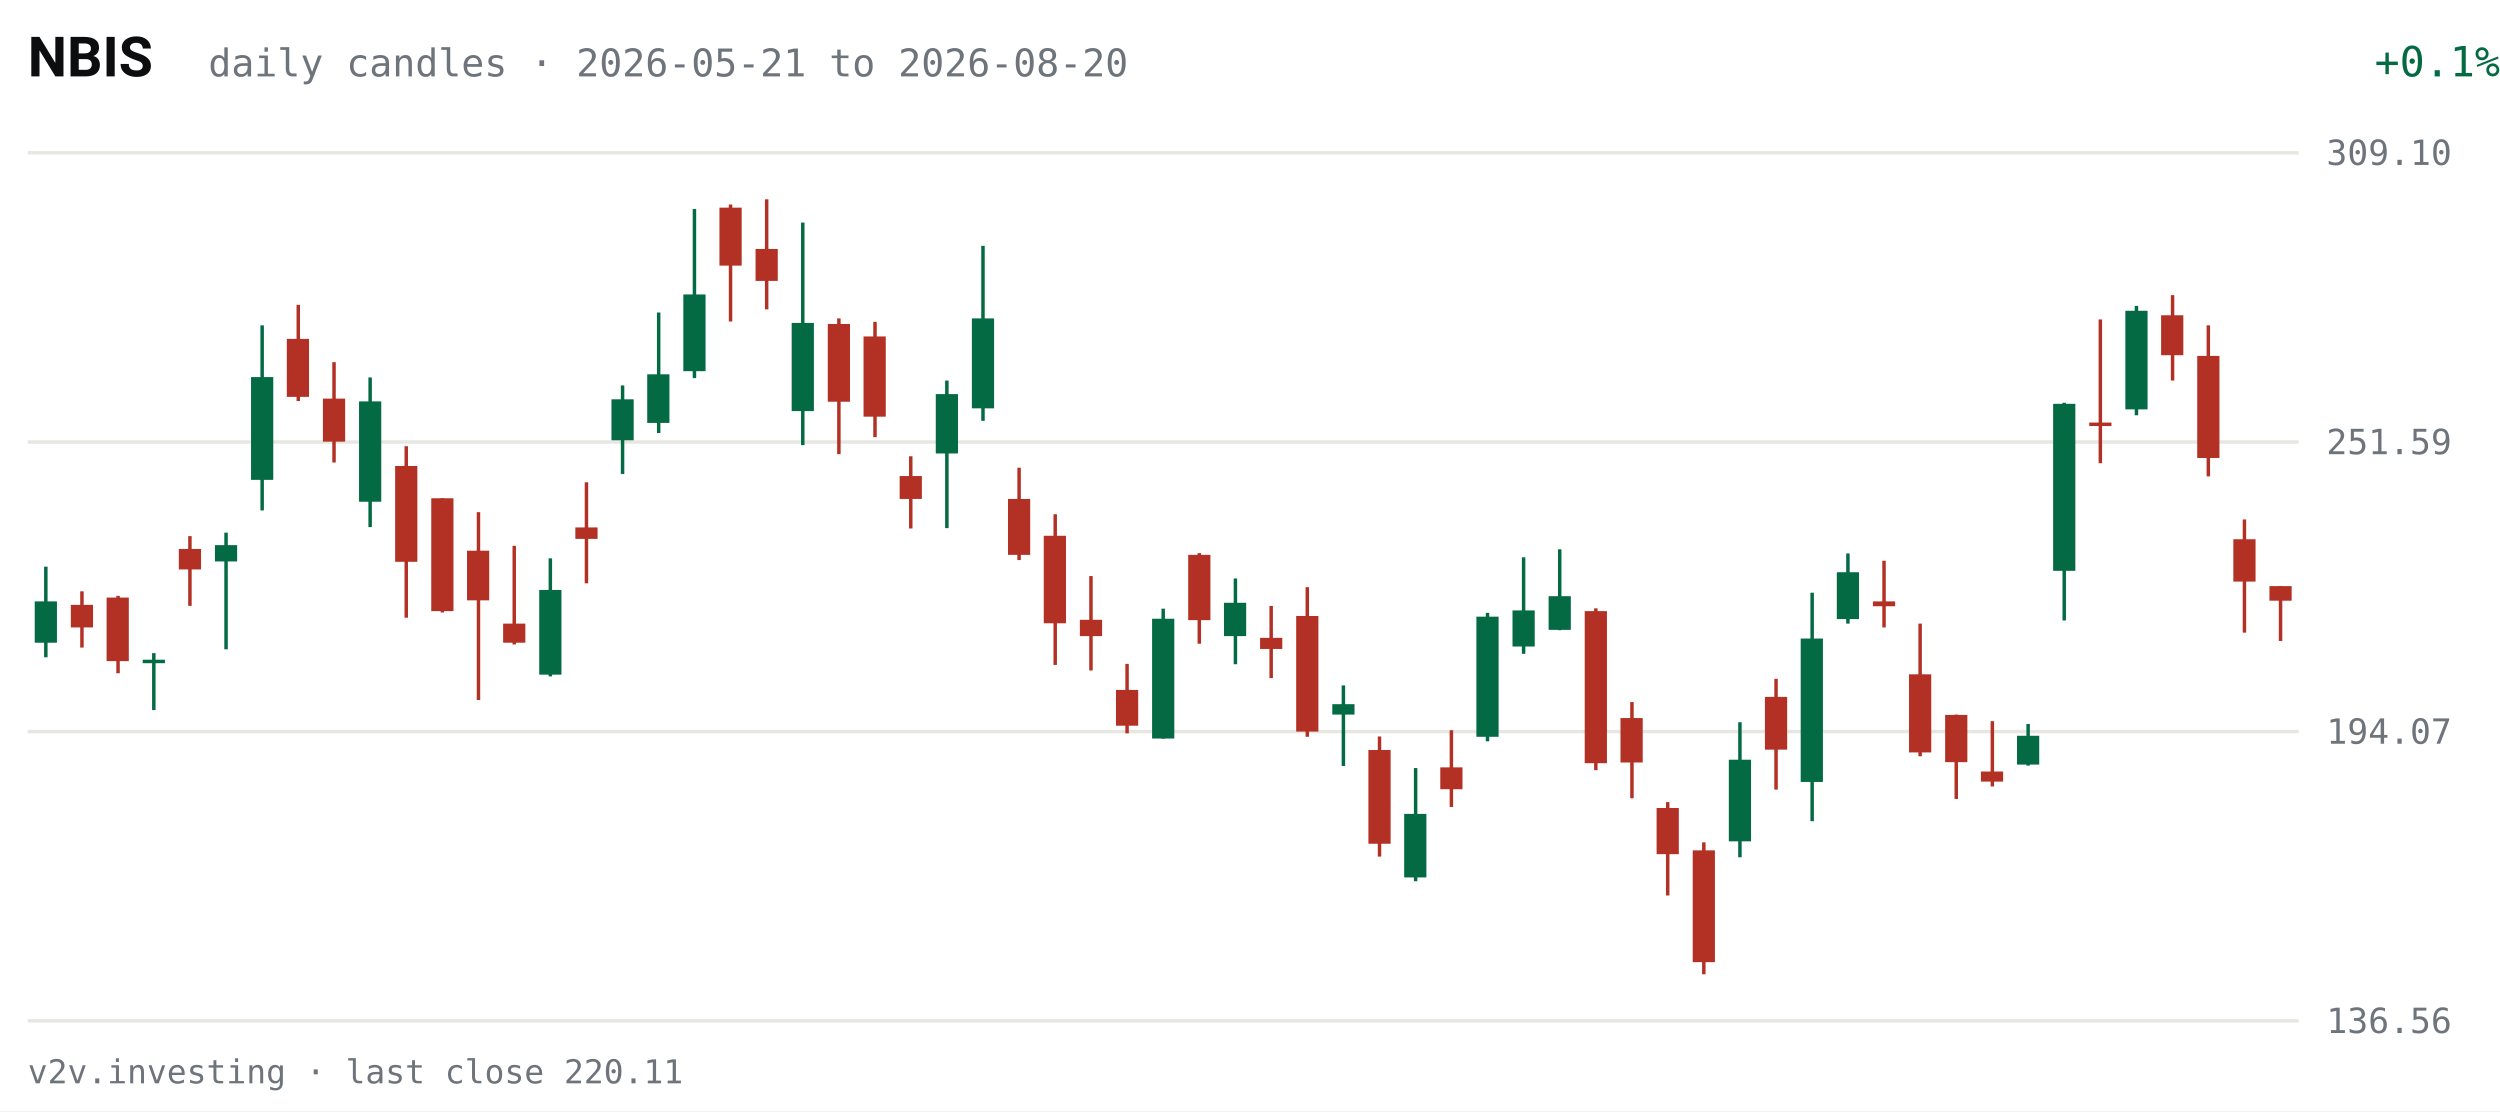
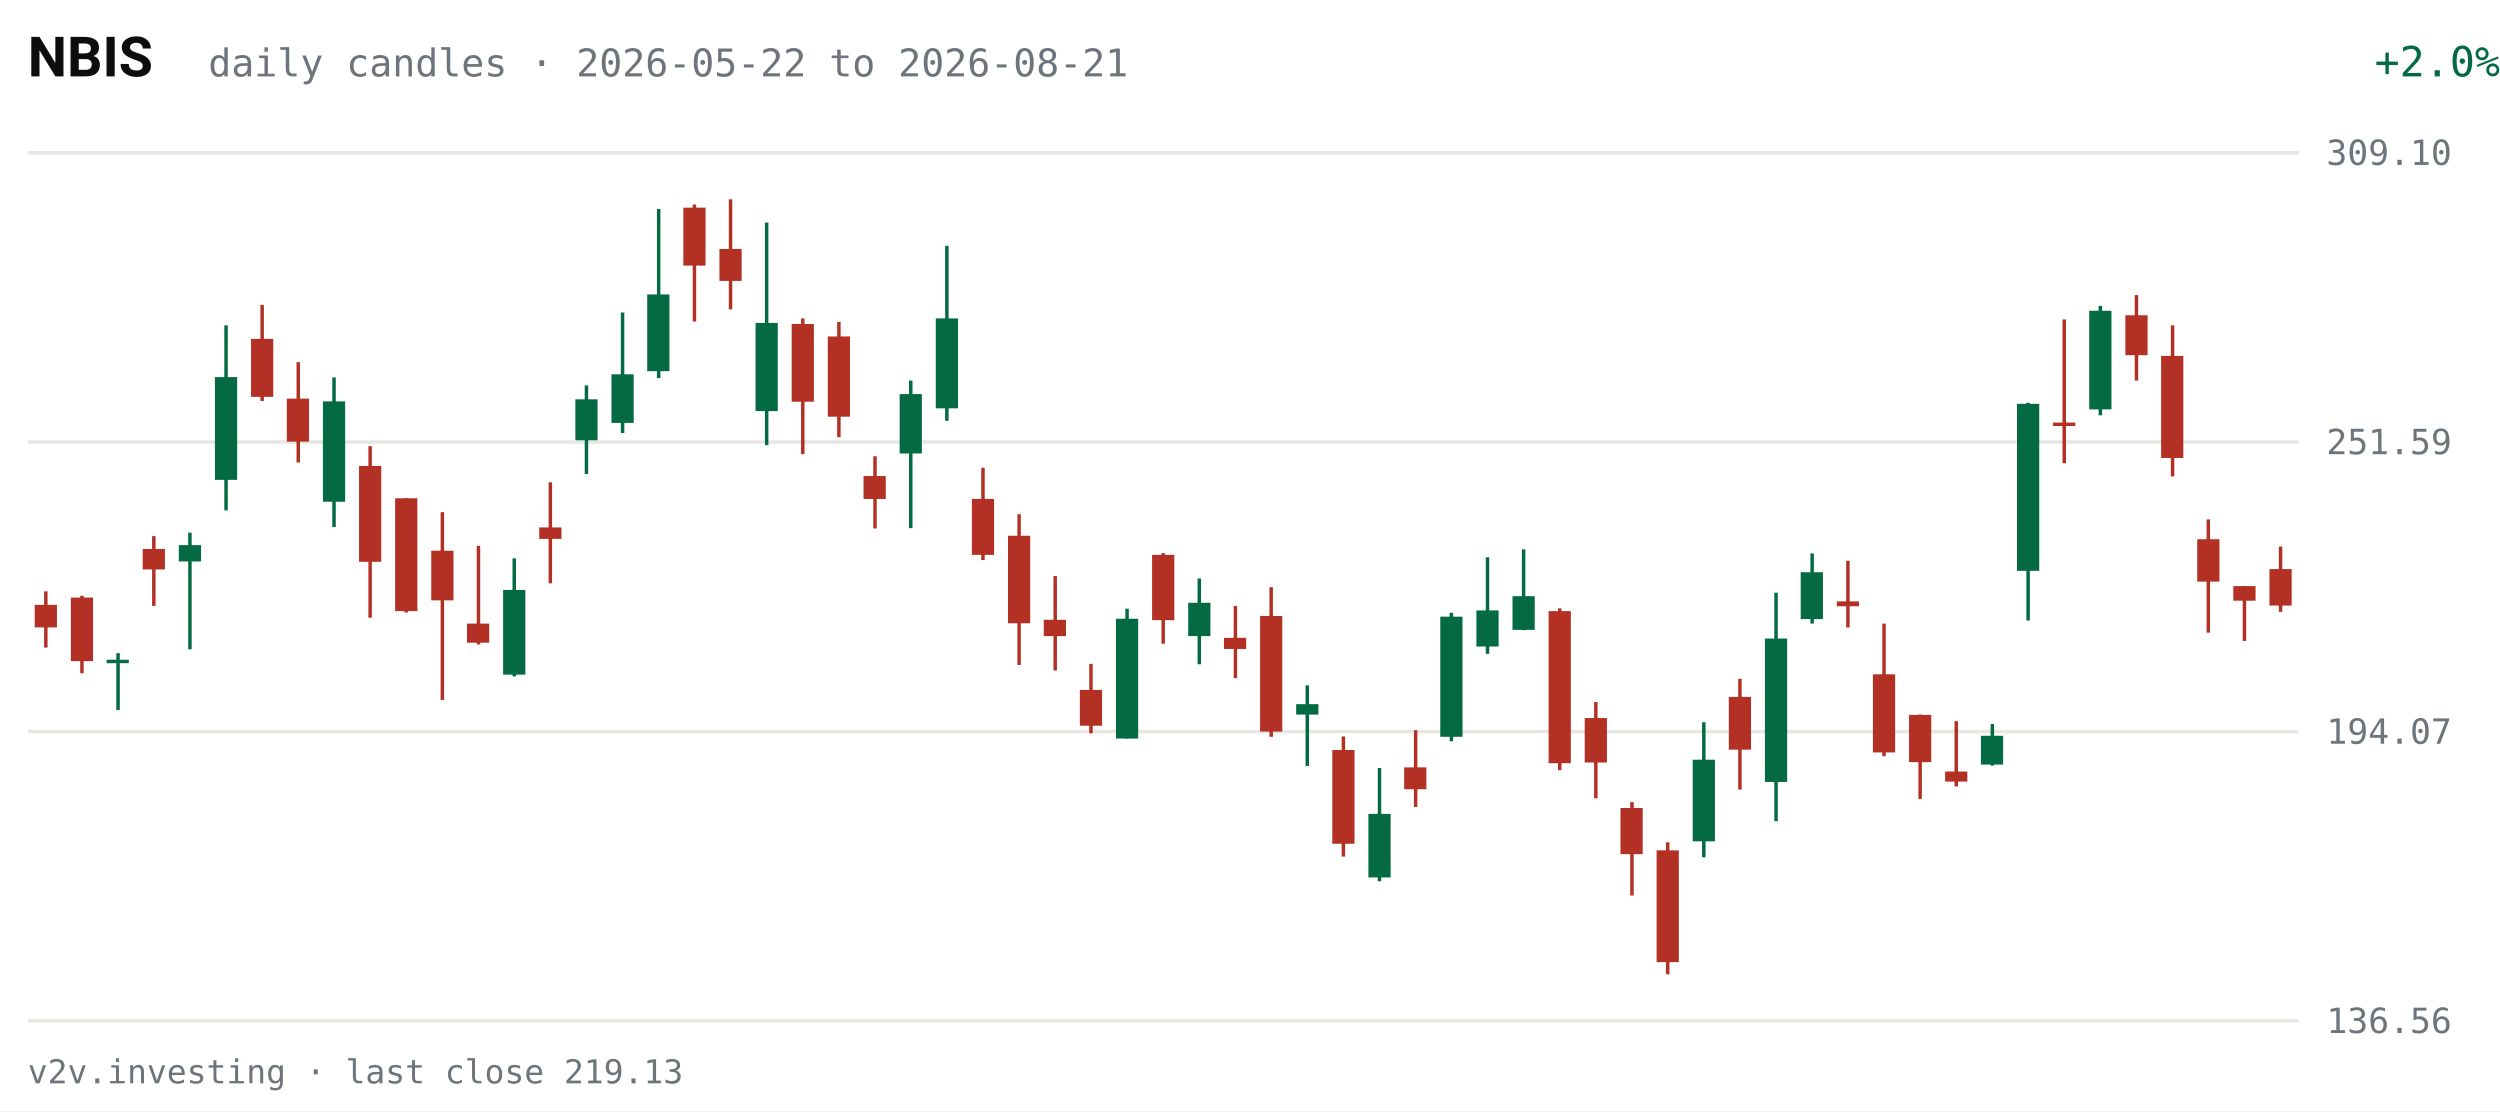
<svg xmlns="http://www.w3.org/2000/svg" viewBox="0 0 720 320" width="720" height="320" role="img" aria-label="NBIS daily candles, last 63 sessions">
  <rect width="720" height="320" fill="#FFFFFF" />
  <text x="8" y="22" fill="#0C0D0E" font-size="16" font-weight="600" font-family="system-ui,-apple-system,Segoe UI,Roboto,sans-serif">NBIS</text>
-   <text x="60" y="22" fill="#6E747B" font-size="11" font-family="ui-monospace,SFMono-Regular,Menlo,Consolas,monospace">daily candles · 2026-05-21 to 2026-08-20</text>
-   <text x="670" y="22" fill="#046A44" font-size="12" text-anchor="end" font-family="ui-monospace,SFMono-Regular,Menlo,Consolas,monospace" transform="translate(50,0)">+0.1%</text>
+   <text x="60" y="22" fill="#6E747B" font-size="11" font-family="ui-monospace,SFMono-Regular,Menlo,Consolas,monospace">daily candles · 2026-05-22 to 2026-08-21</text>
+   <text x="670" y="22" fill="#046A44" font-size="12" text-anchor="end" font-family="ui-monospace,SFMono-Regular,Menlo,Consolas,monospace" transform="translate(50,0)">+2.0%</text>
  <g font-family="ui-monospace,SFMono-Regular,Menlo,Consolas,monospace">
    <line x1="8" y1="294.0" x2="662" y2="294.0" stroke="#E7E6E1" stroke-width="1" />
    <text x="670" y="297.5" fill="#6E747B" font-size="10">136.56</text>
    <line x1="8" y1="210.7" x2="662" y2="210.7" stroke="#E7E6E1" stroke-width="1" />
    <text x="670" y="214.2" fill="#6E747B" font-size="10">194.07</text>
    <line x1="8" y1="127.3" x2="662" y2="127.3" stroke="#E7E6E1" stroke-width="1" />
    <text x="670" y="130.8" fill="#6E747B" font-size="10">251.59</text>
    <line x1="8" y1="44.0" x2="662" y2="44.0" stroke="#E7E6E1" stroke-width="1" />
    <text x="670" y="47.5" fill="#6E747B" font-size="10">309.10</text>
-     <line x1="13.2" y1="163.2" x2="13.2" y2="189.3" stroke="#046A44" stroke-width="1" />
-     <rect x="10.0" y="173.2" width="6.4" height="11.9" fill="#046A44" />
-     <line x1="23.6" y1="170.3" x2="23.6" y2="186.5" stroke="#B33124" stroke-width="1" />
-     <rect x="20.4" y="174.2" width="6.4" height="6.5" fill="#B33124" />
-     <line x1="34.0" y1="171.6" x2="34.0" y2="193.9" stroke="#B33124" stroke-width="1" />
-     <rect x="30.7" y="172.1" width="6.4" height="18.3" fill="#B33124" />
-     <line x1="44.3" y1="188.1" x2="44.3" y2="204.5" stroke="#046A44" stroke-width="1" />
-     <rect x="41.1" y="190.0" width="6.4" height="1.0" fill="#046A44" />
-     <line x1="54.7" y1="154.4" x2="54.7" y2="174.5" stroke="#B33124" stroke-width="1" />
-     <rect x="51.5" y="158.1" width="6.4" height="5.9" fill="#B33124" />
-     <line x1="65.1" y1="153.4" x2="65.1" y2="187.0" stroke="#046A44" stroke-width="1" />
-     <rect x="61.9" y="157.0" width="6.4" height="4.7" fill="#046A44" />
-     <line x1="75.5" y1="93.7" x2="75.5" y2="147.0" stroke="#046A44" stroke-width="1" />
-     <rect x="72.3" y="108.6" width="6.4" height="29.6" fill="#046A44" />
-     <line x1="85.9" y1="87.8" x2="85.9" y2="115.5" stroke="#B33124" stroke-width="1" />
-     <rect x="82.6" y="97.6" width="6.4" height="16.7" fill="#B33124" />
-     <line x1="96.2" y1="104.3" x2="96.2" y2="133.2" stroke="#B33124" stroke-width="1" />
-     <rect x="93.0" y="114.8" width="6.4" height="12.4" fill="#B33124" />
-     <line x1="106.6" y1="108.7" x2="106.6" y2="151.8" stroke="#046A44" stroke-width="1" />
-     <rect x="103.4" y="115.6" width="6.4" height="28.9" fill="#046A44" />
-     <line x1="117.0" y1="128.5" x2="117.0" y2="177.9" stroke="#B33124" stroke-width="1" />
-     <rect x="113.8" y="134.2" width="6.4" height="27.6" fill="#B33124" />
-     <line x1="127.4" y1="143.5" x2="127.4" y2="176.4" stroke="#B33124" stroke-width="1" />
-     <rect x="124.2" y="143.5" width="6.4" height="32.5" fill="#B33124" />
-     <line x1="137.8" y1="147.5" x2="137.8" y2="201.6" stroke="#B33124" stroke-width="1" />
-     <rect x="134.5" y="158.6" width="6.4" height="14.3" fill="#B33124" />
-     <line x1="148.1" y1="157.2" x2="148.1" y2="185.6" stroke="#B33124" stroke-width="1" />
-     <rect x="144.9" y="179.6" width="6.4" height="5.5" fill="#B33124" />
-     <line x1="158.5" y1="160.8" x2="158.5" y2="194.8" stroke="#046A44" stroke-width="1" />
-     <rect x="155.3" y="169.9" width="6.4" height="24.4" fill="#046A44" />
-     <line x1="168.9" y1="138.9" x2="168.9" y2="168.0" stroke="#B33124" stroke-width="1" />
-     <rect x="165.7" y="151.9" width="6.4" height="3.3" fill="#B33124" />
-     <line x1="179.3" y1="111.0" x2="179.3" y2="136.5" stroke="#046A44" stroke-width="1" />
-     <rect x="176.1" y="115.0" width="6.4" height="11.8" fill="#046A44" />
-     <line x1="189.7" y1="90.0" x2="189.7" y2="124.7" stroke="#046A44" stroke-width="1" />
-     <rect x="186.4" y="107.8" width="6.4" height="14.0" fill="#046A44" />
-     <line x1="200.0" y1="60.2" x2="200.0" y2="108.9" stroke="#046A44" stroke-width="1" />
-     <rect x="196.8" y="84.8" width="6.4" height="22.1" fill="#046A44" />
-     <line x1="210.4" y1="58.9" x2="210.4" y2="92.6" stroke="#B33124" stroke-width="1" />
-     <rect x="207.2" y="59.8" width="6.4" height="16.7" fill="#B33124" />
-     <line x1="220.8" y1="57.4" x2="220.8" y2="89.1" stroke="#B33124" stroke-width="1" />
-     <rect x="217.6" y="71.7" width="6.4" height="9.2" fill="#B33124" />
-     <line x1="231.2" y1="64.1" x2="231.2" y2="128.2" stroke="#046A44" stroke-width="1" />
-     <rect x="228.0" y="93.0" width="6.4" height="25.4" fill="#046A44" />
-     <line x1="241.6" y1="91.7" x2="241.6" y2="130.8" stroke="#B33124" stroke-width="1" />
-     <rect x="238.4" y="93.3" width="6.4" height="22.4" fill="#B33124" />
-     <line x1="252.0" y1="92.7" x2="252.0" y2="125.9" stroke="#B33124" stroke-width="1" />
-     <rect x="248.7" y="96.9" width="6.4" height="23.1" fill="#B33124" />
-     <line x1="262.3" y1="131.4" x2="262.3" y2="152.2" stroke="#B33124" stroke-width="1" />
-     <rect x="259.1" y="137.1" width="6.4" height="6.6" fill="#B33124" />
-     <line x1="272.7" y1="109.6" x2="272.7" y2="152.1" stroke="#046A44" stroke-width="1" />
-     <rect x="269.5" y="113.5" width="6.4" height="17.1" fill="#046A44" />
-     <line x1="283.1" y1="70.8" x2="283.1" y2="121.2" stroke="#046A44" stroke-width="1" />
-     <rect x="279.9" y="91.7" width="6.4" height="25.9" fill="#046A44" />
-     <line x1="293.5" y1="134.7" x2="293.5" y2="161.3" stroke="#B33124" stroke-width="1" />
-     <rect x="290.3" y="143.7" width="6.4" height="16.1" fill="#B33124" />
-     <line x1="303.9" y1="148.1" x2="303.9" y2="191.5" stroke="#B33124" stroke-width="1" />
-     <rect x="300.6" y="154.3" width="6.4" height="25.2" fill="#B33124" />
-     <line x1="314.2" y1="165.9" x2="314.2" y2="193.1" stroke="#B33124" stroke-width="1" />
-     <rect x="311.0" y="178.5" width="6.4" height="4.7" fill="#B33124" />
-     <line x1="324.6" y1="191.2" x2="324.6" y2="211.2" stroke="#B33124" stroke-width="1" />
-     <rect x="321.4" y="198.7" width="6.4" height="10.3" fill="#B33124" />
-     <line x1="335.0" y1="175.3" x2="335.0" y2="212.7" stroke="#046A44" stroke-width="1" />
-     <rect x="331.8" y="178.2" width="6.4" height="34.5" fill="#046A44" />
-     <line x1="345.4" y1="159.3" x2="345.4" y2="185.4" stroke="#B33124" stroke-width="1" />
-     <rect x="342.2" y="159.8" width="6.4" height="18.8" fill="#B33124" />
-     <line x1="355.8" y1="166.6" x2="355.8" y2="191.3" stroke="#046A44" stroke-width="1" />
-     <rect x="352.5" y="173.6" width="6.4" height="9.6" fill="#046A44" />
-     <line x1="366.1" y1="174.5" x2="366.1" y2="195.3" stroke="#B33124" stroke-width="1" />
-     <rect x="362.9" y="183.7" width="6.4" height="3.2" fill="#B33124" />
-     <line x1="376.5" y1="169.1" x2="376.5" y2="212.2" stroke="#B33124" stroke-width="1" />
-     <rect x="373.3" y="177.4" width="6.4" height="33.3" fill="#B33124" />
-     <line x1="386.9" y1="197.4" x2="386.9" y2="220.6" stroke="#046A44" stroke-width="1" />
-     <rect x="383.7" y="202.8" width="6.4" height="3.0" fill="#046A44" />
-     <line x1="397.3" y1="212.1" x2="397.3" y2="246.7" stroke="#B33124" stroke-width="1" />
-     <rect x="394.1" y="216.0" width="6.4" height="27.0" fill="#B33124" />
-     <line x1="407.7" y1="221.2" x2="407.7" y2="253.8" stroke="#046A44" stroke-width="1" />
-     <rect x="404.4" y="234.4" width="6.4" height="18.3" fill="#046A44" />
-     <line x1="418.0" y1="210.3" x2="418.0" y2="232.4" stroke="#B33124" stroke-width="1" />
-     <rect x="414.8" y="221.0" width="6.4" height="6.3" fill="#B33124" />
-     <line x1="428.4" y1="176.5" x2="428.4" y2="213.5" stroke="#046A44" stroke-width="1" />
-     <rect x="425.2" y="177.6" width="6.4" height="34.6" fill="#046A44" />
-     <line x1="438.8" y1="160.5" x2="438.8" y2="188.3" stroke="#046A44" stroke-width="1" />
-     <rect x="435.6" y="175.8" width="6.4" height="10.4" fill="#046A44" />
-     <line x1="449.2" y1="158.2" x2="449.2" y2="181.5" stroke="#046A44" stroke-width="1" />
-     <rect x="446.0" y="171.7" width="6.4" height="9.7" fill="#046A44" />
-     <line x1="459.6" y1="175.2" x2="459.6" y2="221.8" stroke="#B33124" stroke-width="1" />
-     <rect x="456.4" y="176.0" width="6.4" height="43.8" fill="#B33124" />
-     <line x1="470.0" y1="202.2" x2="470.0" y2="229.9" stroke="#B33124" stroke-width="1" />
-     <rect x="466.7" y="206.8" width="6.4" height="12.8" fill="#B33124" />
-     <line x1="480.3" y1="231.0" x2="480.3" y2="257.9" stroke="#B33124" stroke-width="1" />
-     <rect x="477.1" y="232.7" width="6.4" height="13.3" fill="#B33124" />
-     <line x1="490.7" y1="242.6" x2="490.7" y2="280.6" stroke="#B33124" stroke-width="1" />
-     <rect x="487.5" y="244.9" width="6.4" height="32.2" fill="#B33124" />
-     <line x1="501.1" y1="208.0" x2="501.1" y2="246.9" stroke="#046A44" stroke-width="1" />
-     <rect x="497.9" y="218.8" width="6.4" height="23.5" fill="#046A44" />
-     <line x1="511.5" y1="195.5" x2="511.5" y2="227.4" stroke="#B33124" stroke-width="1" />
-     <rect x="508.3" y="200.7" width="6.4" height="15.2" fill="#B33124" />
-     <line x1="521.9" y1="170.7" x2="521.9" y2="236.5" stroke="#046A44" stroke-width="1" />
-     <rect x="518.6" y="183.9" width="6.4" height="41.3" fill="#046A44" />
-     <line x1="532.2" y1="159.4" x2="532.2" y2="179.6" stroke="#046A44" stroke-width="1" />
-     <rect x="529.0" y="164.8" width="6.4" height="13.5" fill="#046A44" />
-     <line x1="542.6" y1="161.5" x2="542.6" y2="180.7" stroke="#B33124" stroke-width="1" />
-     <rect x="539.4" y="173.2" width="6.4" height="1.4" fill="#B33124" />
-     <line x1="553.0" y1="179.6" x2="553.0" y2="217.8" stroke="#B33124" stroke-width="1" />
-     <rect x="549.8" y="194.2" width="6.4" height="22.5" fill="#B33124" />
-     <line x1="563.4" y1="205.8" x2="563.4" y2="230.1" stroke="#B33124" stroke-width="1" />
-     <rect x="560.2" y="205.9" width="6.4" height="13.6" fill="#B33124" />
-     <line x1="573.8" y1="207.7" x2="573.8" y2="226.5" stroke="#B33124" stroke-width="1" />
-     <rect x="570.5" y="222.2" width="6.4" height="2.9" fill="#B33124" />
-     <line x1="584.1" y1="208.5" x2="584.1" y2="220.5" stroke="#046A44" stroke-width="1" />
-     <rect x="580.9" y="211.9" width="6.4" height="8.3" fill="#046A44" />
-     <line x1="594.5" y1="116.0" x2="594.5" y2="178.7" stroke="#046A44" stroke-width="1" />
-     <rect x="591.3" y="116.3" width="6.4" height="48.1" fill="#046A44" />
-     <line x1="604.9" y1="92.0" x2="604.9" y2="133.4" stroke="#B33124" stroke-width="1" />
-     <rect x="601.7" y="121.7" width="6.4" height="1.0" fill="#B33124" />
-     <line x1="615.3" y1="88.1" x2="615.3" y2="119.6" stroke="#046A44" stroke-width="1" />
-     <rect x="612.1" y="89.5" width="6.4" height="28.4" fill="#046A44" />
-     <line x1="625.7" y1="85.0" x2="625.7" y2="109.6" stroke="#B33124" stroke-width="1" />
-     <rect x="622.4" y="90.8" width="6.4" height="11.5" fill="#B33124" />
-     <line x1="636.0" y1="93.7" x2="636.0" y2="137.2" stroke="#B33124" stroke-width="1" />
-     <rect x="632.8" y="102.5" width="6.4" height="29.4" fill="#B33124" />
-     <line x1="646.4" y1="149.6" x2="646.4" y2="182.2" stroke="#B33124" stroke-width="1" />
-     <rect x="643.2" y="155.3" width="6.4" height="12.2" fill="#B33124" />
-     <line x1="656.8" y1="168.8" x2="656.8" y2="184.6" stroke="#B33124" stroke-width="1" />
-     <rect x="653.6" y="168.8" width="6.4" height="4.2" fill="#B33124" />
+     <line x1="13.2" y1="170.3" x2="13.2" y2="186.5" stroke="#B33124" stroke-width="1" />
+     <rect x="10.0" y="174.2" width="6.4" height="6.5" fill="#B33124" />
+     <line x1="23.6" y1="171.6" x2="23.6" y2="193.9" stroke="#B33124" stroke-width="1" />
+     <rect x="20.4" y="172.1" width="6.4" height="18.3" fill="#B33124" />
+     <line x1="34.0" y1="188.1" x2="34.0" y2="204.5" stroke="#046A44" stroke-width="1" />
+     <rect x="30.7" y="190.0" width="6.4" height="1.0" fill="#046A44" />
+     <line x1="44.3" y1="154.4" x2="44.3" y2="174.5" stroke="#B33124" stroke-width="1" />
+     <rect x="41.1" y="158.1" width="6.4" height="5.9" fill="#B33124" />
+     <line x1="54.7" y1="153.4" x2="54.7" y2="187.0" stroke="#046A44" stroke-width="1" />
+     <rect x="51.5" y="157.0" width="6.4" height="4.7" fill="#046A44" />
+     <line x1="65.1" y1="93.7" x2="65.1" y2="147.0" stroke="#046A44" stroke-width="1" />
+     <rect x="61.9" y="108.6" width="6.4" height="29.6" fill="#046A44" />
+     <line x1="75.5" y1="87.8" x2="75.5" y2="115.5" stroke="#B33124" stroke-width="1" />
+     <rect x="72.3" y="97.6" width="6.4" height="16.7" fill="#B33124" />
+     <line x1="85.9" y1="104.3" x2="85.9" y2="133.2" stroke="#B33124" stroke-width="1" />
+     <rect x="82.6" y="114.8" width="6.4" height="12.4" fill="#B33124" />
+     <line x1="96.2" y1="108.7" x2="96.2" y2="151.8" stroke="#046A44" stroke-width="1" />
+     <rect x="93.0" y="115.6" width="6.4" height="28.9" fill="#046A44" />
+     <line x1="106.6" y1="128.5" x2="106.6" y2="177.9" stroke="#B33124" stroke-width="1" />
+     <rect x="103.4" y="134.2" width="6.4" height="27.6" fill="#B33124" />
+     <line x1="117.0" y1="143.5" x2="117.0" y2="176.4" stroke="#B33124" stroke-width="1" />
+     <rect x="113.8" y="143.5" width="6.4" height="32.5" fill="#B33124" />
+     <line x1="127.4" y1="147.5" x2="127.4" y2="201.6" stroke="#B33124" stroke-width="1" />
+     <rect x="124.2" y="158.6" width="6.4" height="14.3" fill="#B33124" />
+     <line x1="137.8" y1="157.2" x2="137.8" y2="185.6" stroke="#B33124" stroke-width="1" />
+     <rect x="134.5" y="179.6" width="6.4" height="5.5" fill="#B33124" />
+     <line x1="148.1" y1="160.8" x2="148.1" y2="194.8" stroke="#046A44" stroke-width="1" />
+     <rect x="144.9" y="169.9" width="6.4" height="24.4" fill="#046A44" />
+     <line x1="158.5" y1="138.9" x2="158.5" y2="168.0" stroke="#B33124" stroke-width="1" />
+     <rect x="155.3" y="151.9" width="6.4" height="3.3" fill="#B33124" />
+     <line x1="168.9" y1="111.0" x2="168.9" y2="136.5" stroke="#046A44" stroke-width="1" />
+     <rect x="165.7" y="115.0" width="6.4" height="11.8" fill="#046A44" />
+     <line x1="179.3" y1="90.0" x2="179.3" y2="124.7" stroke="#046A44" stroke-width="1" />
+     <rect x="176.1" y="107.8" width="6.4" height="14.0" fill="#046A44" />
+     <line x1="189.7" y1="60.2" x2="189.7" y2="108.9" stroke="#046A44" stroke-width="1" />
+     <rect x="186.4" y="84.8" width="6.4" height="22.1" fill="#046A44" />
+     <line x1="200.0" y1="58.9" x2="200.0" y2="92.6" stroke="#B33124" stroke-width="1" />
+     <rect x="196.8" y="59.8" width="6.4" height="16.7" fill="#B33124" />
+     <line x1="210.4" y1="57.4" x2="210.4" y2="89.1" stroke="#B33124" stroke-width="1" />
+     <rect x="207.2" y="71.7" width="6.4" height="9.2" fill="#B33124" />
+     <line x1="220.8" y1="64.1" x2="220.8" y2="128.2" stroke="#046A44" stroke-width="1" />
+     <rect x="217.6" y="93.0" width="6.4" height="25.4" fill="#046A44" />
+     <line x1="231.2" y1="91.7" x2="231.2" y2="130.8" stroke="#B33124" stroke-width="1" />
+     <rect x="228.0" y="93.3" width="6.4" height="22.4" fill="#B33124" />
+     <line x1="241.6" y1="92.7" x2="241.6" y2="125.9" stroke="#B33124" stroke-width="1" />
+     <rect x="238.4" y="96.9" width="6.4" height="23.1" fill="#B33124" />
+     <line x1="252.0" y1="131.4" x2="252.0" y2="152.2" stroke="#B33124" stroke-width="1" />
+     <rect x="248.7" y="137.1" width="6.4" height="6.6" fill="#B33124" />
+     <line x1="262.3" y1="109.6" x2="262.3" y2="152.1" stroke="#046A44" stroke-width="1" />
+     <rect x="259.1" y="113.5" width="6.4" height="17.1" fill="#046A44" />
+     <line x1="272.7" y1="70.8" x2="272.7" y2="121.2" stroke="#046A44" stroke-width="1" />
+     <rect x="269.5" y="91.7" width="6.4" height="25.9" fill="#046A44" />
+     <line x1="283.1" y1="134.7" x2="283.1" y2="161.3" stroke="#B33124" stroke-width="1" />
+     <rect x="279.9" y="143.7" width="6.4" height="16.1" fill="#B33124" />
+     <line x1="293.5" y1="148.1" x2="293.5" y2="191.5" stroke="#B33124" stroke-width="1" />
+     <rect x="290.3" y="154.3" width="6.4" height="25.2" fill="#B33124" />
+     <line x1="303.9" y1="165.9" x2="303.9" y2="193.1" stroke="#B33124" stroke-width="1" />
+     <rect x="300.6" y="178.5" width="6.4" height="4.7" fill="#B33124" />
+     <line x1="314.2" y1="191.2" x2="314.2" y2="211.2" stroke="#B33124" stroke-width="1" />
+     <rect x="311.0" y="198.7" width="6.4" height="10.3" fill="#B33124" />
+     <line x1="324.6" y1="175.3" x2="324.6" y2="212.7" stroke="#046A44" stroke-width="1" />
+     <rect x="321.4" y="178.2" width="6.4" height="34.5" fill="#046A44" />
+     <line x1="335.0" y1="159.3" x2="335.0" y2="185.4" stroke="#B33124" stroke-width="1" />
+     <rect x="331.8" y="159.8" width="6.4" height="18.8" fill="#B33124" />
+     <line x1="345.4" y1="166.6" x2="345.4" y2="191.3" stroke="#046A44" stroke-width="1" />
+     <rect x="342.2" y="173.6" width="6.4" height="9.6" fill="#046A44" />
+     <line x1="355.8" y1="174.5" x2="355.8" y2="195.3" stroke="#B33124" stroke-width="1" />
+     <rect x="352.5" y="183.7" width="6.4" height="3.2" fill="#B33124" />
+     <line x1="366.1" y1="169.1" x2="366.1" y2="212.2" stroke="#B33124" stroke-width="1" />
+     <rect x="362.9" y="177.4" width="6.4" height="33.3" fill="#B33124" />
+     <line x1="376.5" y1="197.4" x2="376.5" y2="220.6" stroke="#046A44" stroke-width="1" />
+     <rect x="373.3" y="202.8" width="6.4" height="3.0" fill="#046A44" />
+     <line x1="386.9" y1="212.1" x2="386.9" y2="246.7" stroke="#B33124" stroke-width="1" />
+     <rect x="383.7" y="216.0" width="6.4" height="27.0" fill="#B33124" />
+     <line x1="397.3" y1="221.2" x2="397.3" y2="253.8" stroke="#046A44" stroke-width="1" />
+     <rect x="394.1" y="234.4" width="6.4" height="18.3" fill="#046A44" />
+     <line x1="407.7" y1="210.3" x2="407.7" y2="232.4" stroke="#B33124" stroke-width="1" />
+     <rect x="404.4" y="221.0" width="6.4" height="6.3" fill="#B33124" />
+     <line x1="418.0" y1="176.5" x2="418.0" y2="213.5" stroke="#046A44" stroke-width="1" />
+     <rect x="414.8" y="177.6" width="6.4" height="34.6" fill="#046A44" />
+     <line x1="428.4" y1="160.5" x2="428.4" y2="188.3" stroke="#046A44" stroke-width="1" />
+     <rect x="425.2" y="175.8" width="6.4" height="10.4" fill="#046A44" />
+     <line x1="438.8" y1="158.2" x2="438.8" y2="181.5" stroke="#046A44" stroke-width="1" />
+     <rect x="435.6" y="171.7" width="6.4" height="9.7" fill="#046A44" />
+     <line x1="449.2" y1="175.2" x2="449.2" y2="221.8" stroke="#B33124" stroke-width="1" />
+     <rect x="446.0" y="176.0" width="6.4" height="43.8" fill="#B33124" />
+     <line x1="459.6" y1="202.2" x2="459.6" y2="229.9" stroke="#B33124" stroke-width="1" />
+     <rect x="456.4" y="206.8" width="6.4" height="12.8" fill="#B33124" />
+     <line x1="470.0" y1="231.0" x2="470.0" y2="257.9" stroke="#B33124" stroke-width="1" />
+     <rect x="466.7" y="232.7" width="6.4" height="13.3" fill="#B33124" />
+     <line x1="480.3" y1="242.6" x2="480.3" y2="280.6" stroke="#B33124" stroke-width="1" />
+     <rect x="477.1" y="244.9" width="6.4" height="32.2" fill="#B33124" />
+     <line x1="490.7" y1="208.0" x2="490.7" y2="246.9" stroke="#046A44" stroke-width="1" />
+     <rect x="487.5" y="218.8" width="6.4" height="23.5" fill="#046A44" />
+     <line x1="501.1" y1="195.5" x2="501.1" y2="227.4" stroke="#B33124" stroke-width="1" />
+     <rect x="497.9" y="200.7" width="6.4" height="15.2" fill="#B33124" />
+     <line x1="511.5" y1="170.7" x2="511.5" y2="236.5" stroke="#046A44" stroke-width="1" />
+     <rect x="508.3" y="183.9" width="6.4" height="41.3" fill="#046A44" />
+     <line x1="521.9" y1="159.4" x2="521.9" y2="179.6" stroke="#046A44" stroke-width="1" />
+     <rect x="518.6" y="164.8" width="6.4" height="13.5" fill="#046A44" />
+     <line x1="532.2" y1="161.5" x2="532.2" y2="180.7" stroke="#B33124" stroke-width="1" />
+     <rect x="529.0" y="173.2" width="6.4" height="1.4" fill="#B33124" />
+     <line x1="542.6" y1="179.6" x2="542.6" y2="217.8" stroke="#B33124" stroke-width="1" />
+     <rect x="539.4" y="194.2" width="6.4" height="22.5" fill="#B33124" />
+     <line x1="553.0" y1="205.8" x2="553.0" y2="230.1" stroke="#B33124" stroke-width="1" />
+     <rect x="549.8" y="205.9" width="6.4" height="13.6" fill="#B33124" />
+     <line x1="563.4" y1="207.7" x2="563.4" y2="226.5" stroke="#B33124" stroke-width="1" />
+     <rect x="560.2" y="222.2" width="6.4" height="2.9" fill="#B33124" />
+     <line x1="573.8" y1="208.5" x2="573.8" y2="220.5" stroke="#046A44" stroke-width="1" />
+     <rect x="570.5" y="211.9" width="6.4" height="8.3" fill="#046A44" />
+     <line x1="584.1" y1="116.0" x2="584.1" y2="178.7" stroke="#046A44" stroke-width="1" />
+     <rect x="580.9" y="116.3" width="6.4" height="48.1" fill="#046A44" />
+     <line x1="594.5" y1="92.0" x2="594.5" y2="133.4" stroke="#B33124" stroke-width="1" />
+     <rect x="591.3" y="121.7" width="6.4" height="1.0" fill="#B33124" />
+     <line x1="604.9" y1="88.1" x2="604.9" y2="119.6" stroke="#046A44" stroke-width="1" />
+     <rect x="601.7" y="89.5" width="6.4" height="28.4" fill="#046A44" />
+     <line x1="615.3" y1="85.0" x2="615.3" y2="109.6" stroke="#B33124" stroke-width="1" />
+     <rect x="612.1" y="90.8" width="6.4" height="11.5" fill="#B33124" />
+     <line x1="625.7" y1="93.7" x2="625.7" y2="137.2" stroke="#B33124" stroke-width="1" />
+     <rect x="622.4" y="102.5" width="6.4" height="29.4" fill="#B33124" />
+     <line x1="636.0" y1="149.6" x2="636.0" y2="182.2" stroke="#B33124" stroke-width="1" />
+     <rect x="632.8" y="155.3" width="6.4" height="12.2" fill="#B33124" />
+     <line x1="646.4" y1="168.8" x2="646.4" y2="184.6" stroke="#B33124" stroke-width="1" />
+     <rect x="643.2" y="168.8" width="6.4" height="4.2" fill="#B33124" />
+     <line x1="656.8" y1="157.4" x2="656.8" y2="176.2" stroke="#B33124" stroke-width="1" />
+     <rect x="653.6" y="163.9" width="6.4" height="10.5" fill="#B33124" />
  </g>
-   <text x="8" y="312" fill="#6E747B" font-size="9.5" font-family="ui-monospace,SFMono-Regular,Menlo,Consolas,monospace">v2v.investing · last close 220.11</text>
+   <text x="8" y="312" fill="#6E747B" font-size="9.5" font-family="ui-monospace,SFMono-Regular,Menlo,Consolas,monospace">v2v.investing · last close 219.13</text>
</svg>
